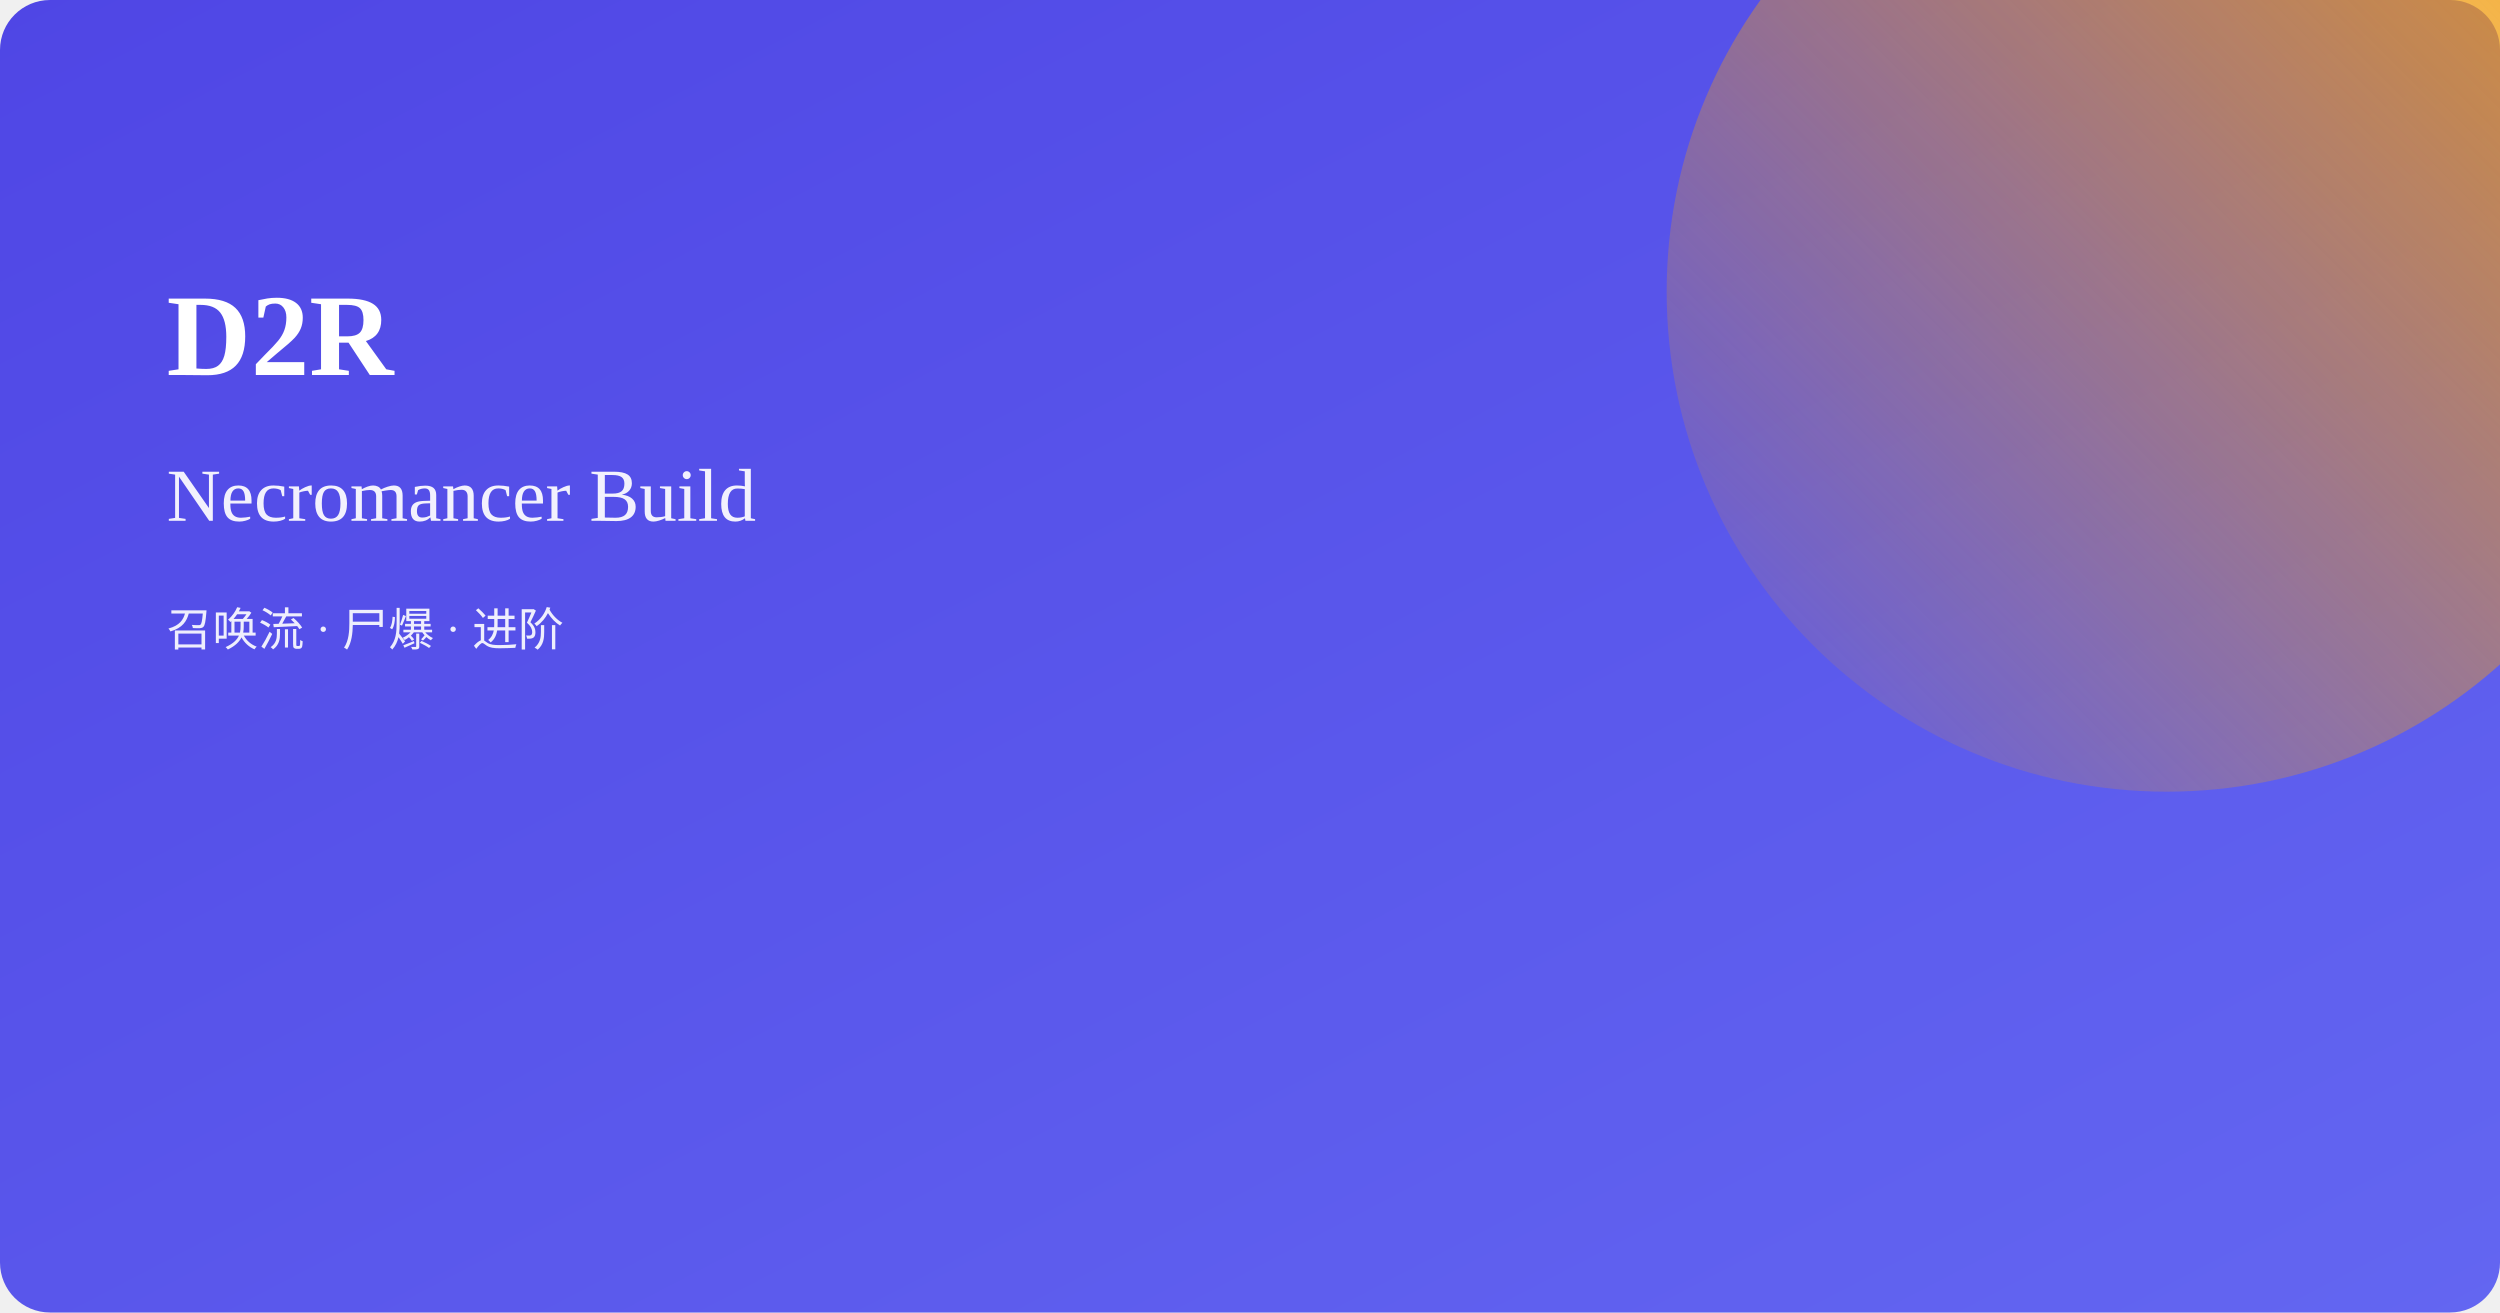
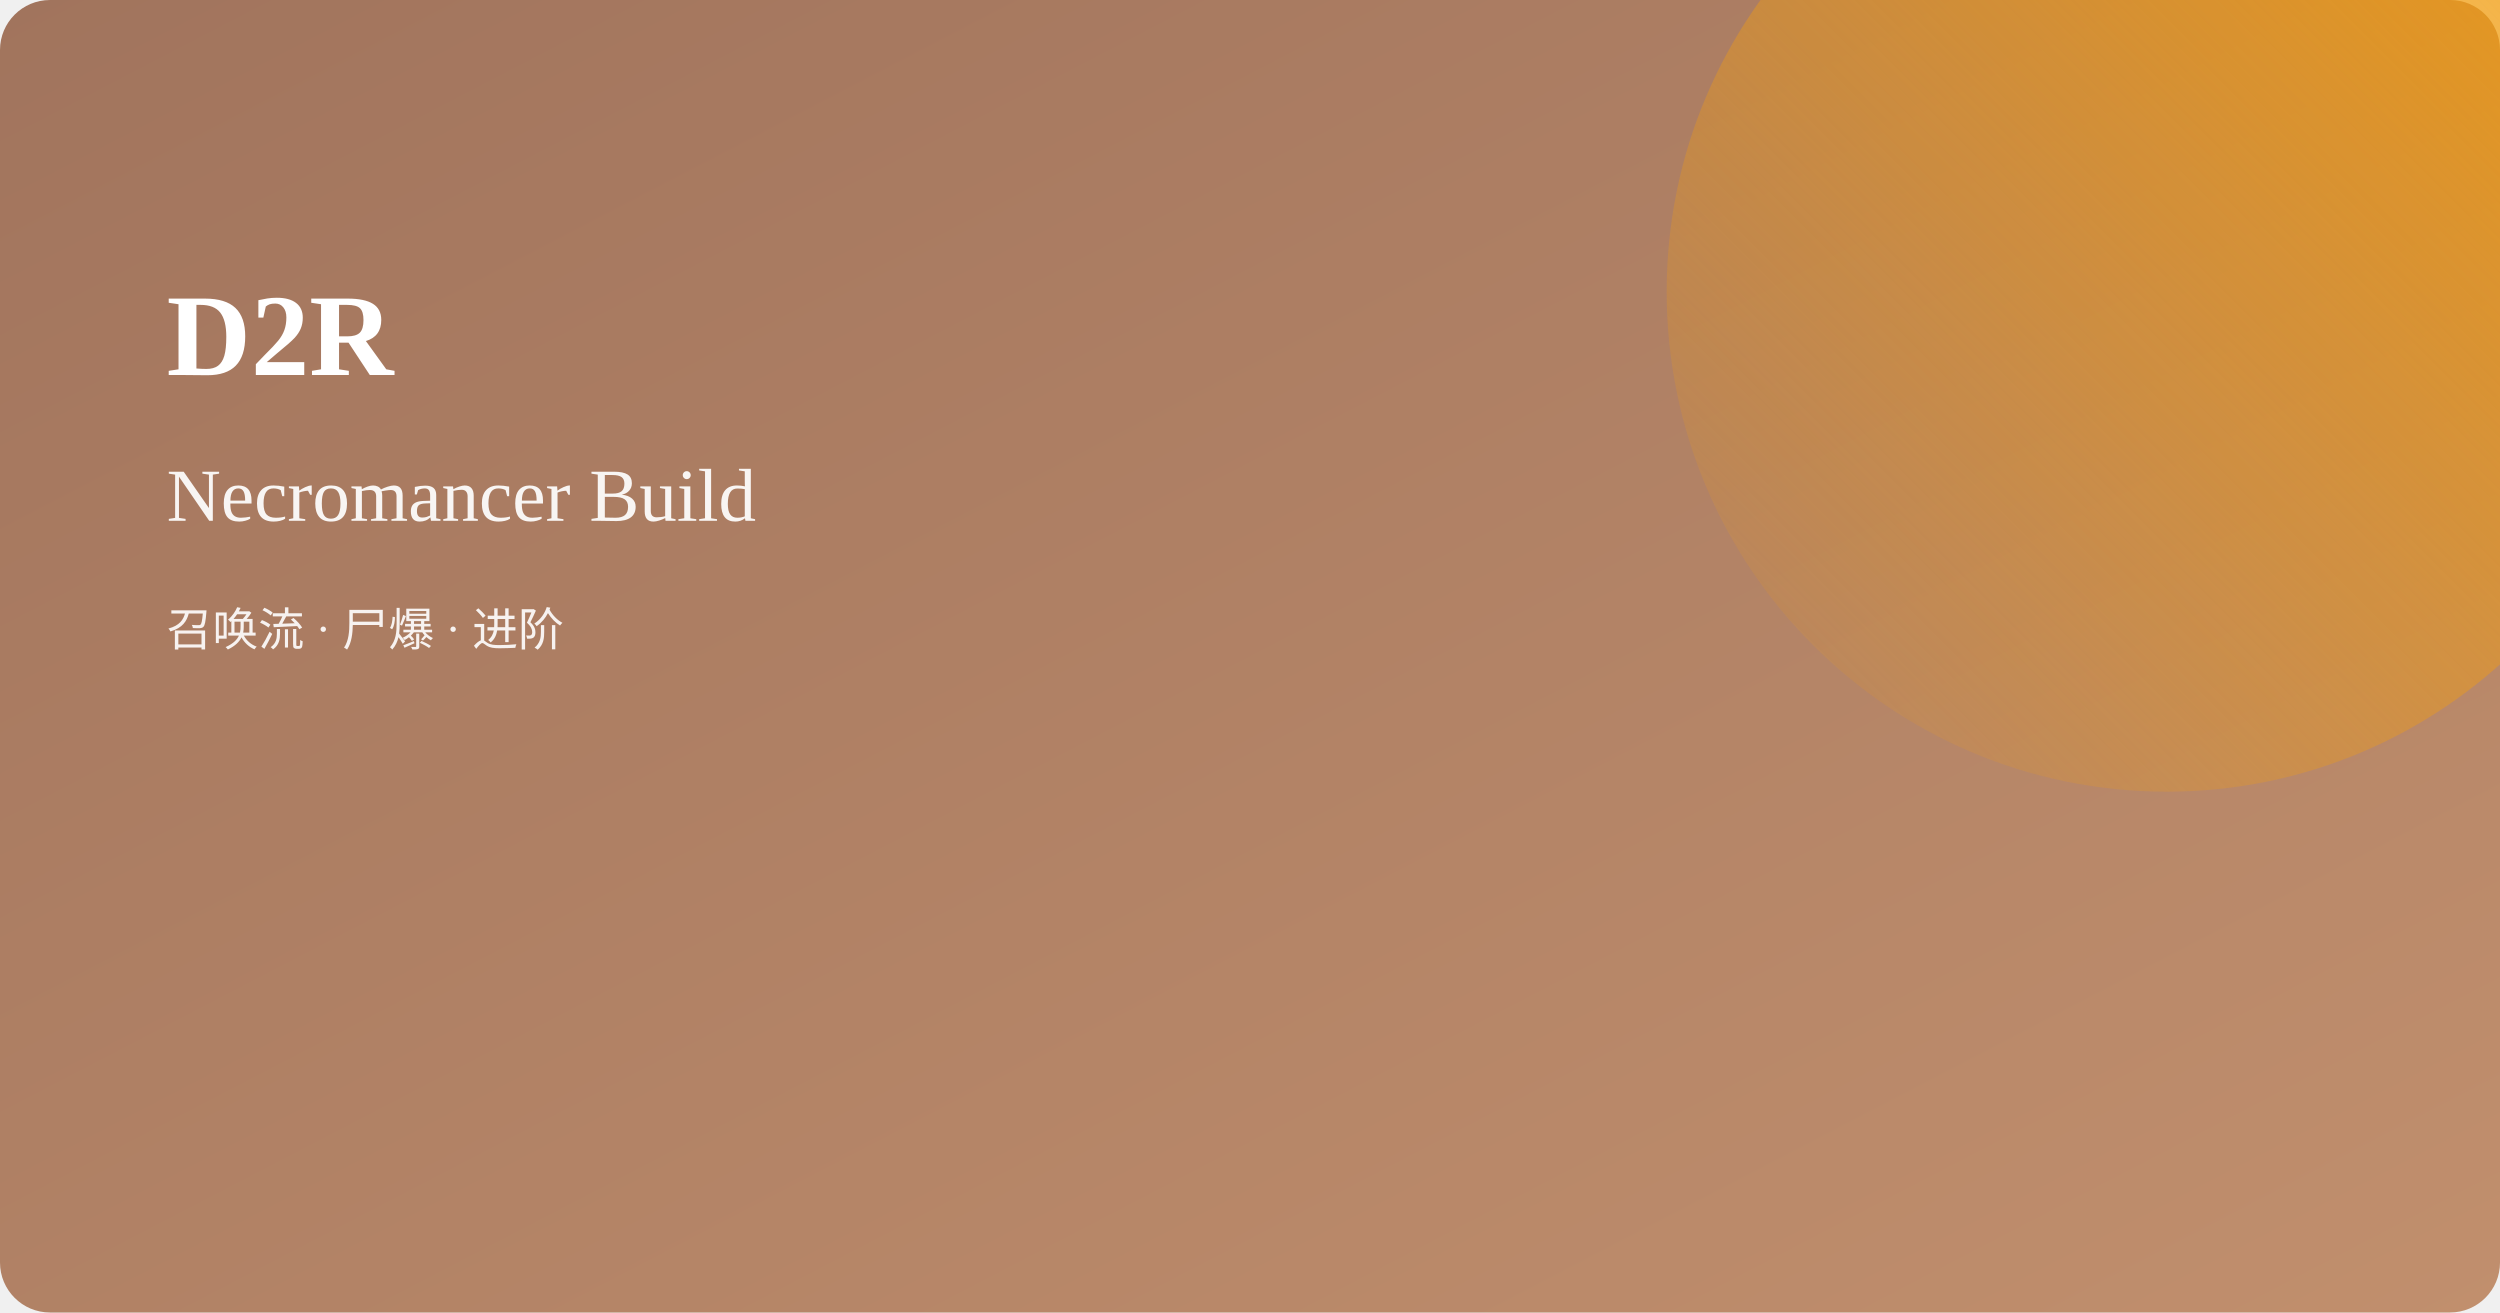
<svg xmlns="http://www.w3.org/2000/svg" viewBox="0 0 1200 630" role="img" aria-label="D2R cover">
  <defs>
    <linearGradient id="g1" x1="0" y1="0" x2="1" y2="1">
-       <stop offset="0" stop-color="#4F46E5" />
-       <stop offset="1" stop-color="#6366F1" />
+       <stop offset="0" stop-color="#A1745D" />
+       <stop offset="1" stop-color="#C18F6D" />
    </linearGradient>
    <linearGradient id="g2" x1="1" y1="0" x2="0" y2="1">
      <stop offset="0" stop-color="#F59E0B" stop-opacity=".9" />
      <stop offset="1" stop-color="#F59E0B" stop-opacity="0" />
    </linearGradient>
  </defs>
  <rect width="1200" height="630" rx="24" fill="url(#g1)" />
  <circle cx="1040" cy="140" r="240" fill="url(#g2)" />
  <g fill="#fff">
    <text x="80" y="180" font-size="56" font-weight="700">D2R</text>
    <text x="80" y="250" font-size="36" opacity=".92">Necromancer Build</text>
    <text x="80" y="310" font-size="22" opacity=".9">召唤流 · 尸爆 · 进阶</text>
  </g>
</svg>
